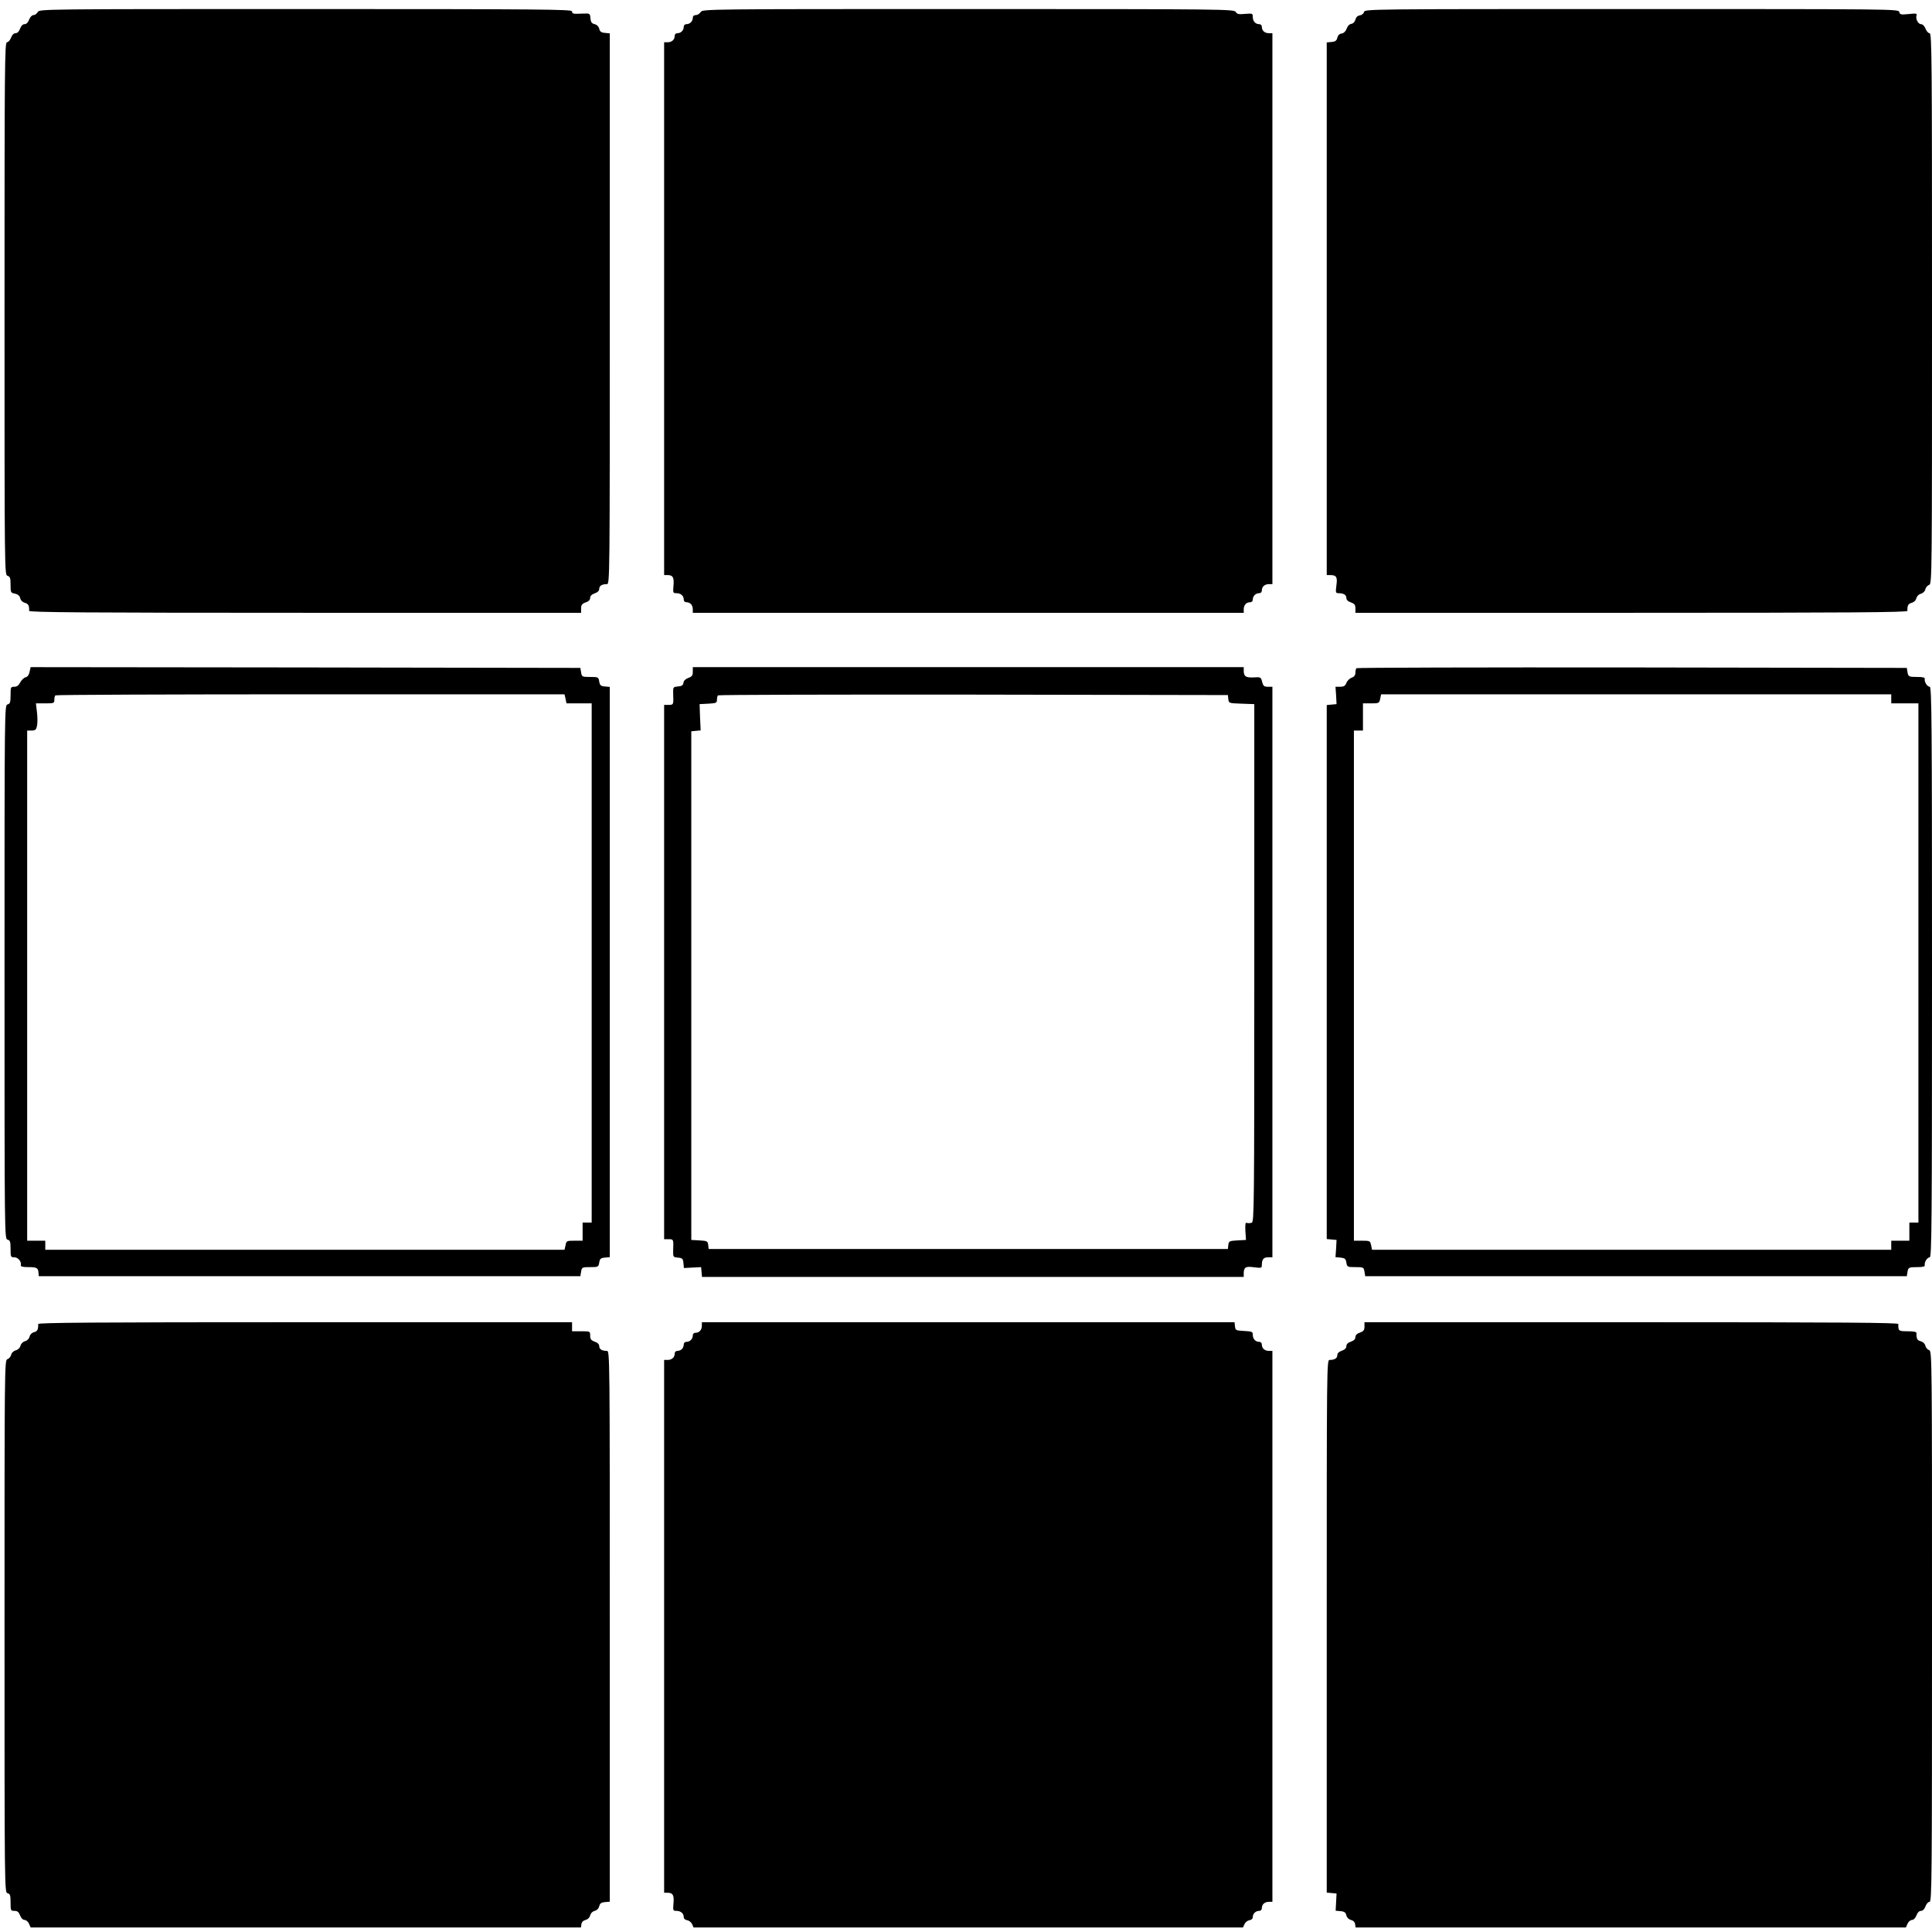
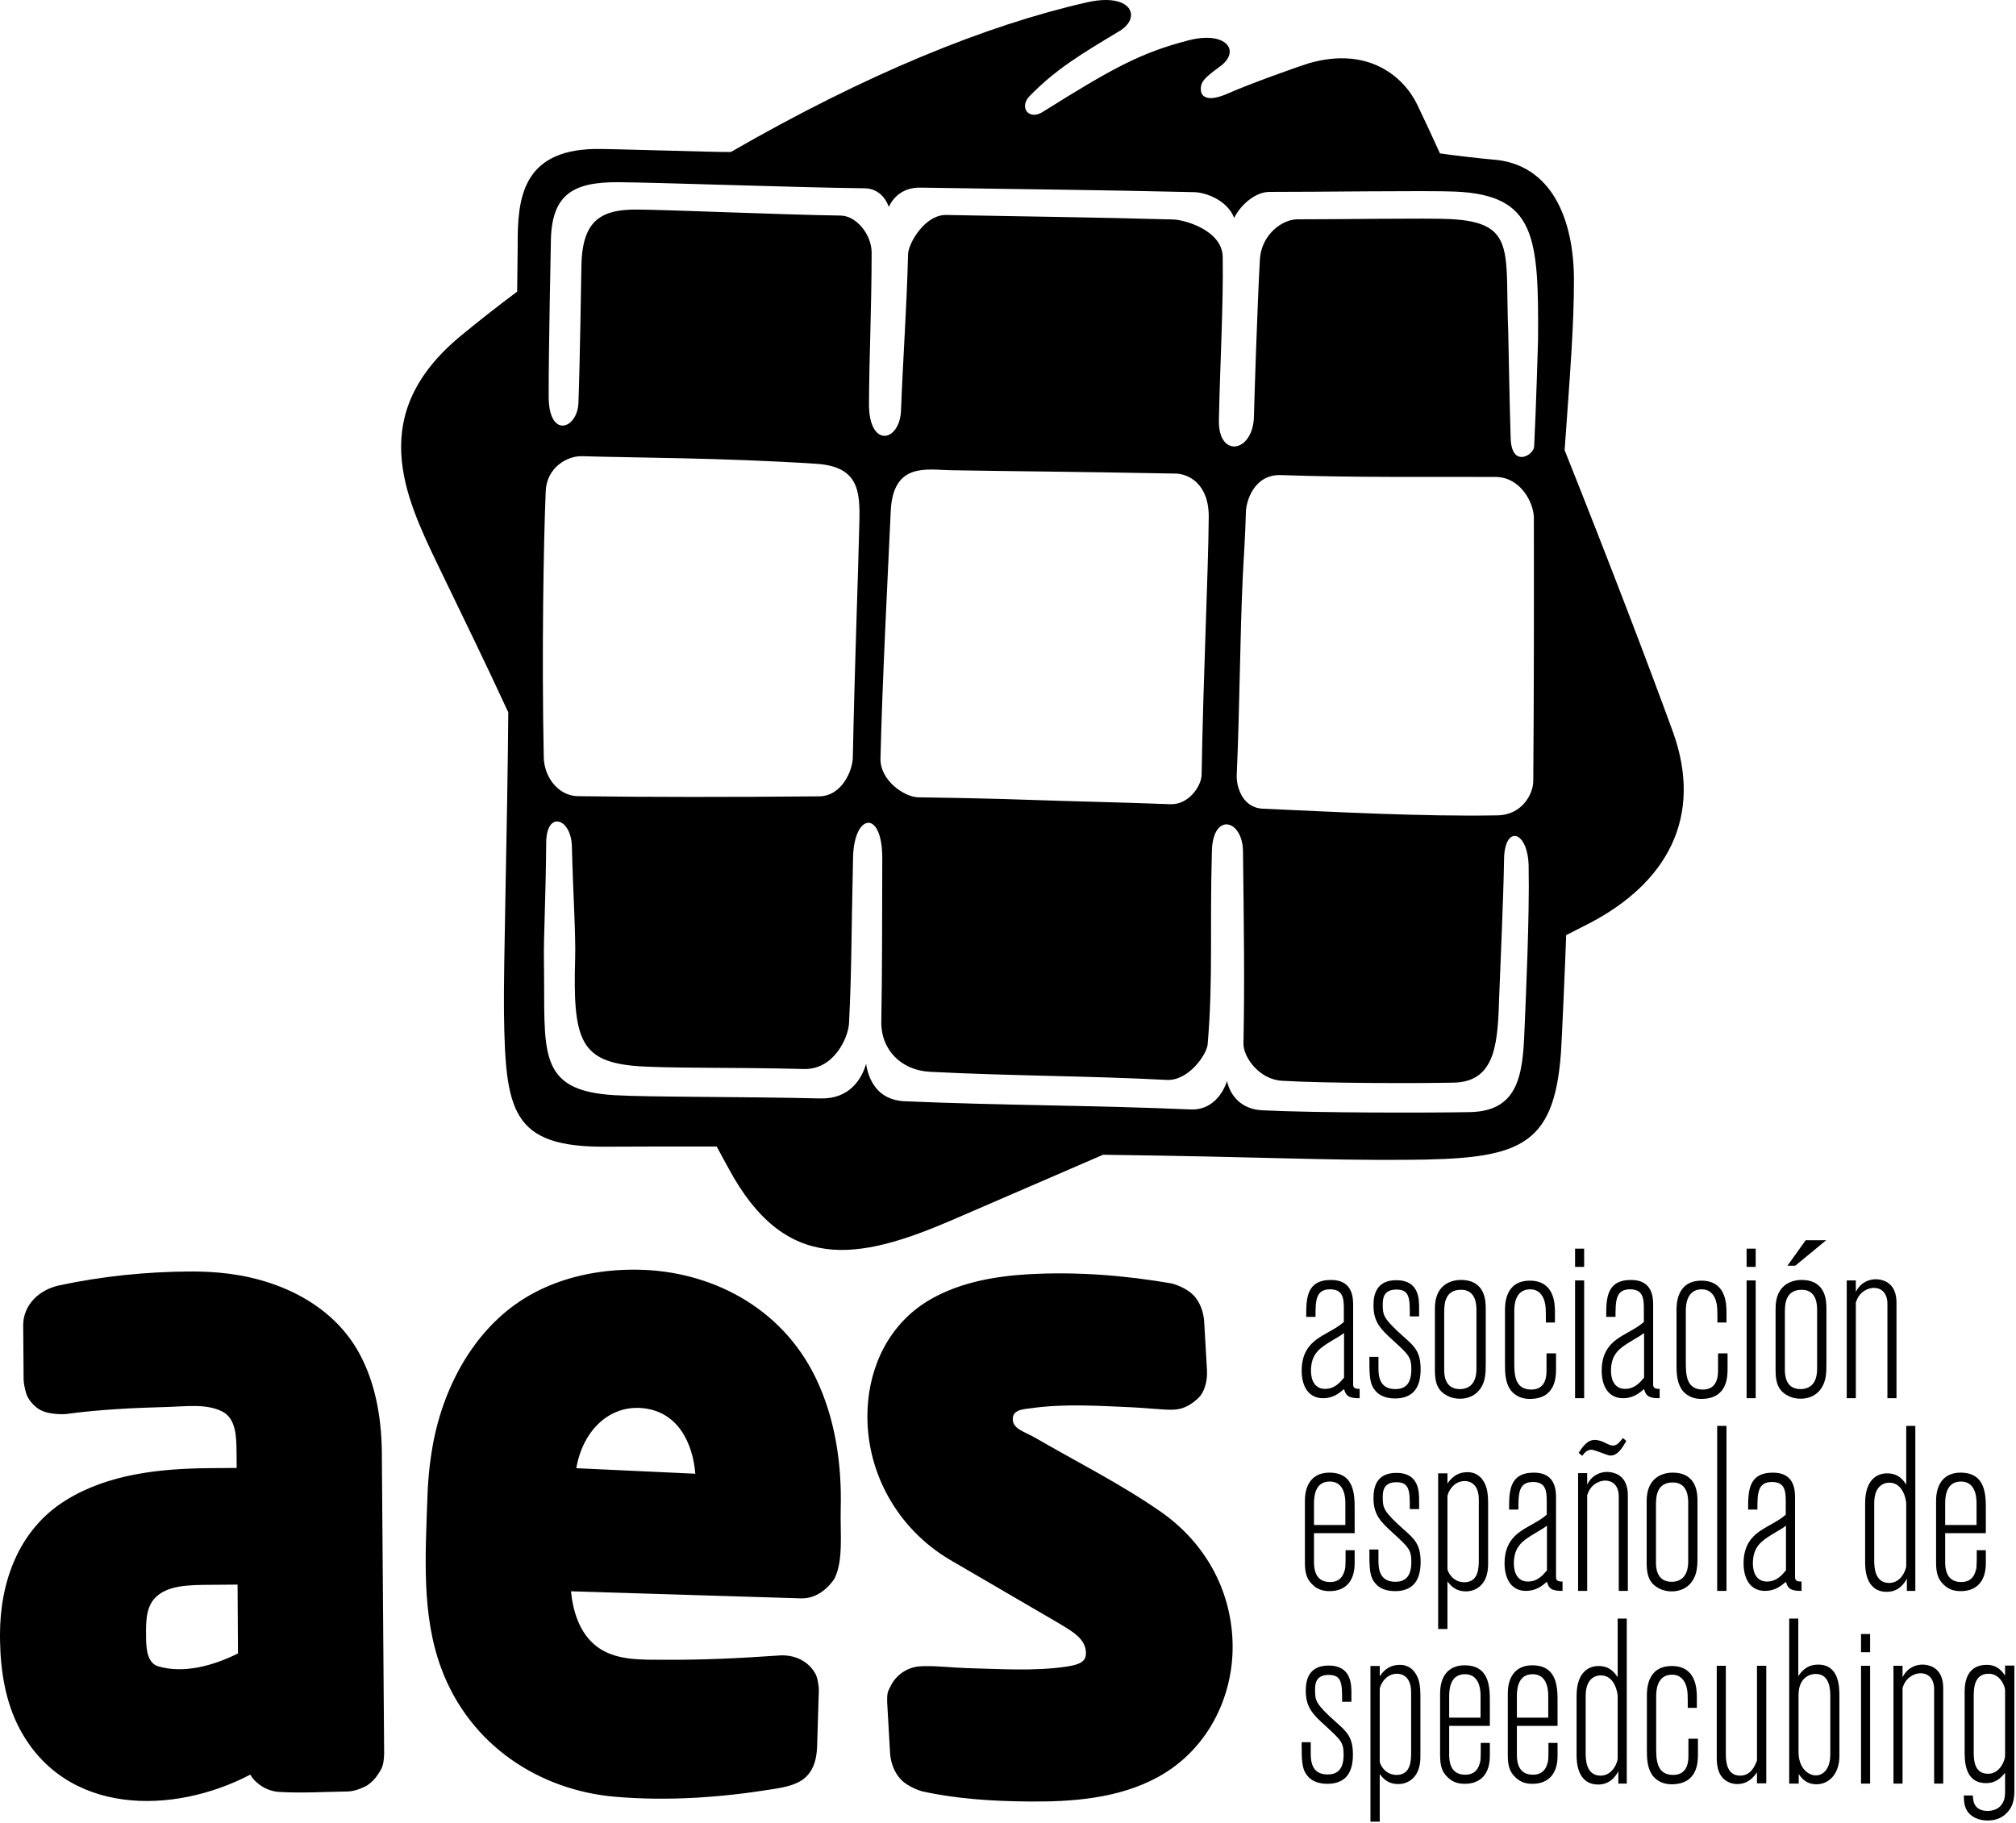
- <svg xmlns="http://www.w3.org/2000/svg" version="1.0" width="1280pt" height="1280pt" viewBox="0 0 1280 1280" preserveAspectRatio="xMidYMid meet">
-   <g transform="translate(0,1280) scale(0.1,-0.1)" fill="#000000" stroke="none">
-     <path d="M250 12720 c-6 -11 -19 -20 -28 -20 -10 0 -22 -12 -29 -30 -7 -19 -18 -30 -30 -30 -12 0 -23 -11 -30 -30 -7 -19 -18 -30 -30 -30 -12 0 -23 -11 -30 -30 -6 -16 -18 -30 -27 -30 -15 0 -16 -160 -16 -1764 0 -1756 0 -1765 20 -1771 17 -5 20 -15 20 -59 0 -51 1 -54 29 -59 19 -4 31 -14 35 -30 3 -15 16 -27 31 -31 23 -6 29 -18 28 -53 -1 -10 371 -13 1828 -13 l1829 0 0 29 c0 23 6 31 30 40 20 6 30 17 30 30 0 12 10 23 30 30 19 6 30 17 30 29 0 21 18 32 51 32 19 0 19 33 19 1824 l0 1825 -32 3 c-25 2 -34 9 -38 28 -4 15 -15 26 -30 30 -19 4 -26 13 -28 39 -3 32 -4 33 -50 31 -65 -3 -72 -2 -72 15 0 13 -203 15 -1765 15 -1754 0 -1764 0 -1775 -20z" />
-     <path d="M4642 12720 c-7 -11 -21 -20 -32 -20 -13 0 -20 -7 -20 -18 0 -23 -19 -42 -42 -42 -11 0 -18 -7 -18 -18 0 -23 -19 -42 -42 -42 -11 0 -18 -7 -18 -18 0 -25 -19 -42 -47 -42 l-23 0 0 -1765 0 -1765 23 0 c35 0 44 -16 39 -70 -4 -48 -3 -50 20 -50 28 0 48 -17 48 -42 0 -11 7 -18 18 -18 25 0 42 -19 42 -47 l0 -23 1825 0 1825 0 0 23 c0 28 17 47 42 47 11 0 18 7 18 18 0 23 19 42 42 42 11 0 18 7 18 18 0 25 19 42 47 42 l23 0 0 1825 0 1825 -23 0 c-28 0 -47 17 -47 42 0 11 -7 18 -18 18 -25 0 -42 20 -42 48 0 23 -2 24 -51 20 -42 -4 -53 -2 -62 13 -11 18 -67 19 -1772 19 -1749 0 -1760 0 -1773 -20z" />
-     <path d="M9037 12721 c-2 -11 -15 -21 -28 -23 -15 -2 -25 -12 -29 -28 -4 -15 -14 -26 -27 -28 -13 -2 -25 -14 -31 -32 -7 -18 -19 -30 -33 -32 -15 -2 -25 -12 -29 -28 -4 -19 -13 -26 -38 -28 l-32 -3 0 -1765 0 -1764 23 0 c41 0 49 -13 41 -68 -6 -48 -5 -52 14 -52 34 0 52 -11 52 -32 0 -12 11 -23 30 -29 24 -9 30 -17 30 -40 l0 -29 1829 0 c1457 0 1829 3 1828 13 -1 35 5 47 28 53 15 4 28 16 31 30 4 14 16 27 30 30 14 4 27 16 30 30 3 13 15 26 25 29 19 6 19 47 19 1831 0 1659 -1 1824 -16 1824 -9 0 -21 14 -27 30 -7 18 -19 30 -30 30 -19 0 -38 37 -29 59 4 12 -5 13 -52 8 -52 -5 -59 -4 -63 14 -5 19 -32 19 -1773 19 -1733 0 -1768 0 -1773 -19z" />
-     <path d="M196 8349 c-4 -20 -13 -33 -26 -36 -12 -3 -27 -18 -36 -34 -10 -20 -22 -29 -39 -29 -24 0 -25 -3 -25 -56 0 -47 -3 -57 -20 -61 -20 -5 -20 -14 -20 -1773 0 -1759 0 -1768 20 -1773 17 -4 20 -14 20 -61 0 -53 1 -56 25 -56 25 0 48 -28 43 -52 -2 -9 12 -13 49 -13 57 0 66 -5 68 -38 l2 -22 1794 0 1794 0 5 30 c5 29 7 30 60 30 53 0 55 1 60 30 4 25 10 31 38 33 l32 3 0 1889 0 1889 -32 3 c-28 2 -34 8 -38 33 -5 29 -7 30 -60 30 -53 0 -55 1 -60 30 l-5 30 -1821 3 -1821 2 -7 -31z m3551 -179 l6 -30 83 0 84 0 0 -1720 0 -1720 -30 0 -30 0 0 -60 0 -60 -54 0 c-51 0 -54 -1 -59 -30 l-7 -30 -1720 0 -1720 0 0 30 0 30 -60 0 -60 0 0 1690 0 1690 29 0 c25 0 31 5 36 31 4 16 4 57 0 90 l-7 59 61 0 c57 0 61 1 61 23 0 13 3 27 7 30 3 4 764 7 1690 7 l1683 0 7 -30z" />
-     <path d="M4590 8349 c0 -24 -6 -32 -29 -40 -19 -7 -31 -19 -33 -32 -2 -17 -11 -23 -36 -25 -33 -3 -33 -4 -32 -50 3 -71 2 -72 -30 -72 l-30 0 0 -1770 0 -1770 30 0 c32 0 33 -1 30 -72 -1 -46 -1 -47 32 -50 29 -3 33 -7 36 -36 l3 -33 57 3 57 3 3 -32 3 -33 1795 0 1794 0 0 23 c0 41 13 49 68 41 48 -6 52 -5 52 14 0 38 11 52 41 52 l29 0 0 1890 0 1890 -30 0 c-25 0 -31 5 -38 33 -8 31 -10 32 -57 29 -52 -2 -65 6 -65 46 l0 22 -1825 0 -1825 0 0 -31z m3548 -181 c3 -27 4 -27 88 -30 l84 -3 0 -1715 c0 -1628 -1 -1715 -17 -1721 -10 -3 -24 -4 -32 -1 -10 4 -12 -7 -10 -54 l4 -59 -57 -3 c-53 -3 -57 -5 -60 -30 l-3 -27 -1720 0 -1720 0 -3 27 c-3 25 -7 27 -58 30 l-54 3 0 1685 0 1685 31 3 31 3 -4 87 -3 87 58 3 c52 3 57 5 57 26 0 12 3 26 7 29 3 4 765 6 1692 5 l1686 -3 3 -27z" />
-     <path d="M8987 8373 c-4 -3 -7 -17 -7 -30 0 -16 -8 -27 -25 -33 -14 -5 -30 -21 -35 -35 -7 -19 -17 -25 -41 -25 l-31 0 4 -57 3 -58 -32 -3 -33 -3 0 -1769 0 -1769 33 -3 32 -3 -3 -57 -4 -57 34 -3 c28 -3 34 -8 38 -33 5 -29 7 -30 60 -30 53 0 55 -1 60 -30 l5 -30 1794 0 1794 0 4 24 c5 34 8 36 66 36 37 0 51 4 49 13 -4 20 17 52 33 52 13 0 15 237 15 1890 0 1653 -2 1890 -15 1890 -16 0 -37 32 -33 52 2 9 -12 13 -49 13 -58 0 -61 2 -66 36 l-4 24 -1820 3 c-1001 1 -1823 -1 -1826 -5z m3543 -203 l0 -30 90 0 90 0 0 -1720 0 -1720 -30 0 -30 0 0 -60 0 -60 -60 0 -60 0 0 -30 0 -30 -1720 0 -1720 0 -6 30 c-6 29 -9 30 -60 30 l-54 0 0 1690 0 1690 30 0 30 0 0 90 0 90 54 0 c51 0 54 1 60 30 l6 30 1690 0 1690 0 0 -30z" />
-     <path d="M253 4028 c1 -36 -5 -48 -27 -54 -14 -3 -27 -15 -30 -30 -4 -14 -16 -26 -30 -30 -14 -3 -27 -16 -30 -30 -4 -14 -16 -26 -31 -30 -15 -4 -28 -16 -31 -30 -3 -13 -15 -26 -25 -29 -19 -6 -19 -46 -19 -1770 0 -1754 0 -1763 20 -1768 17 -4 20 -14 20 -61 0 -54 1 -56 26 -56 19 0 28 -7 37 -30 7 -18 19 -30 29 -30 10 0 24 -11 30 -25 l11 -25 1823 0 1823 0 3 22 c2 14 12 24 28 28 15 4 26 15 30 30 4 15 15 26 30 30 15 4 26 15 30 30 4 19 13 26 38 28 l32 3 0 1825 c0 1791 0 1824 -19 1824 -33 0 -51 11 -51 32 0 12 -11 23 -30 29 -24 9 -30 17 -30 40 0 29 0 29 -60 29 l-60 0 0 30 0 30 -1769 0 c-1409 0 -1769 -3 -1768 -12z" />
-     <path d="M4650 4017 c0 -28 -17 -47 -42 -47 -11 0 -18 -7 -18 -18 0 -23 -19 -42 -42 -42 -11 0 -18 -7 -18 -18 0 -10 -5 -23 -12 -30 -7 -7 -20 -12 -30 -12 -11 0 -18 -7 -18 -18 0 -25 -19 -42 -47 -42 l-23 0 0 -1765 0 -1765 23 0 c35 0 44 -16 39 -70 -4 -48 -3 -50 20 -50 28 0 48 -17 48 -41 0 -11 9 -19 23 -21 12 -2 26 -13 32 -25 l10 -23 1820 0 1820 0 10 22 c6 13 20 24 33 26 13 2 22 10 22 21 0 22 19 41 42 41 11 0 18 7 18 18 0 25 19 42 47 42 l23 0 0 1825 0 1825 -23 0 c-28 0 -47 17 -47 42 0 11 -7 18 -18 18 -24 0 -42 19 -42 47 0 20 -5 22 -57 25 -55 3 -58 4 -61 31 l-3 27 -1765 0 -1764 0 0 -23z" />
-     <path d="M9040 4011 c0 -23 -6 -31 -30 -40 -20 -6 -30 -17 -30 -30 0 -12 -10 -23 -30 -30 -20 -6 -30 -17 -30 -30 0 -12 -10 -23 -30 -30 -19 -6 -30 -17 -30 -29 0 -21 -18 -32 -51 -32 -19 0 -19 -32 -19 -1764 l0 -1765 33 -3 32 -3 -3 -57 -3 -57 33 -3 c25 -2 34 -9 38 -28 4 -15 15 -26 30 -30 16 -4 26 -14 28 -28 l3 -22 1823 0 1823 0 11 25 c6 14 20 25 30 25 10 0 22 12 29 30 7 19 18 30 30 30 12 0 23 11 30 30 6 17 18 30 27 30 15 0 16 165 16 1824 0 1784 0 1825 -19 1831 -10 3 -22 16 -25 29 -3 14 -16 26 -31 30 -23 6 -29 18 -28 54 1 8 -17 12 -58 12 -61 0 -63 2 -62 48 1 9 -359 12 -1768 12 l-1769 0 0 -29z" />
+ <svg xmlns="http://www.w3.org/2000/svg" width="100%" height="100%" viewBox="0 0 1014 917" version="1.1" xml:space="preserve" style="fill-rule:evenodd;clip-rule:evenodd;stroke-linejoin:round;stroke-miterlimit:2;">
+   <g transform="matrix(5.74298,0,0,5.74298,-1374.02,-2103.32)">
+     <path d="M360.092,525.81L359.277,525.81L359.277,512.175L360.092,512.175L360.092,513.076C360.3,512.768 360.793,512.072 361.854,512.072C362.82,512.072 363.312,512.789 363.502,513.424C363.653,513.935 363.653,514.468 363.653,515.143L363.653,520.139C363.653,521.941 362.574,522.514 361.721,522.514C360.755,522.514 360.338,521.961 360.092,521.633L360.092,525.81ZM412.037,523.517C412.056,523.906 412.075,524.868 413.344,524.868C413.533,524.868 414.859,524.848 414.859,523.251L414.859,521.531C414.518,521.941 414.083,522.432 413.192,522.432C411.317,522.432 411.317,520.487 411.317,519.607L411.317,514.406C411.317,513.342 411.658,512.072 413.268,512.072C414.196,512.072 414.613,512.666 414.859,513.014L414.859,512.134L415.674,512.134L415.674,522.944C415.674,523.537 415.674,524.438 414.935,525.114C414.499,525.544 413.912,525.708 413.325,525.708C412.491,525.708 412.037,525.36 411.923,525.278C411.298,524.807 411.26,524.152 411.241,523.517L412.037,523.517ZM342.195,489.707L341.913,489.724C341.058,489.74 339.623,489.567 338.345,489.51C335.433,489.382 332.469,489.189 329.634,489.584C328.971,489.676 328.065,489.687 327.964,490.387C327.821,491.38 328.936,491.62 329.895,492.168C333.575,494.305 337.405,496.222 340.896,498.649C344.459,501.125 346.886,504.97 347.181,509.615C347.489,514.476 345.201,519.423 340.663,521.904C337.202,523.796 333.114,524.083 329.246,524.042C326.148,524.009 323.049,523.82 320.016,523.153C320.016,523.153 318.755,522.809 318.07,522.023C317.542,521.419 317.263,520.607 317.208,519.835L316.955,515.411C316.918,514.452 317.04,514.367 317.273,513.896C317.746,512.941 318.736,512.274 319.805,512.205L320.083,512.189C321.474,512.155 322.666,512.324 323.934,512.358C326.827,512.434 329.805,512.636 332.524,512.245C333.313,512.131 334.244,511.97 334.34,511.274C334.455,510.439 334.016,509.737 333.033,509.082C332.721,508.873 332.4,508.678 332.078,508.484L322.448,502.868C317.885,500.181 314.978,495.145 315.235,489.643C315.415,485.791 317.199,482.076 320.799,480.028C323.397,478.55 326.448,478.02 329.398,477.854C333.573,477.626 337.736,477.949 341.88,478.666C341.88,478.666 343.193,478.996 343.888,479.816C344.4,480.422 344.66,481.218 344.716,482.008L344.961,486.28C344.995,487.059 344.842,487.867 344.397,488.492C344.397,488.492 343.471,489.619 342.195,489.707ZM255.876,477.616C256.726,477.615 257.577,477.644 258.424,477.717C263.27,478.134 268.274,480.292 270.728,484.801C272.118,487.354 272.641,490.354 272.692,493.262L272.896,519.836C272.873,520.967 272.634,521.226 272.372,521.643C272.114,522.053 271.764,522.407 271.355,522.667C271.355,522.667 270.499,523.142 269.725,523.164C267.715,523.193 265.693,523.326 263.695,523.203C263.151,523.169 262.618,522.99 262.161,522.692L261.986,522.57C261.406,522.126 261.316,521.915 261.174,521.688C254.422,525.222 245.016,525.298 240.97,517.666C239.735,515.336 239.301,512.63 239.256,509.976L239.252,509.455C239.242,504.926 240.822,500.278 244.979,497.68C248.726,495.337 253.301,494.883 257.584,494.843L259.98,494.825L259.97,493.483C259.952,492.116 259.949,490.487 258.686,489.866C257.29,489.18 255.595,489.438 253.846,489.485C250.897,489.565 247.934,489.707 245.027,490.104C245.027,490.104 243.637,490.214 242.771,489.737C242.771,489.737 241.951,489.32 241.576,488.385C241.576,488.385 241.339,487.688 241.32,487.088L241.283,482.26C241.319,480.56 242.636,479.224 244.437,478.834C248.191,478.032 252.048,477.639 255.876,477.616ZM308.084,511.254C308.978,511.32 309.843,511.727 310.388,512.437C310.718,512.867 310.743,512.998 310.845,513.348C310.851,513.369 310.968,513.935 310.968,514.277L310.815,519.227C310.783,520.013 310.648,520.812 310.199,521.465C310.135,521.558 310.065,521.647 309.99,521.732C309.248,522.575 308.025,522.783 306.941,522.96C302.386,523.694 297.757,524.024 293.12,523.627C286.603,523.068 280.417,519.211 277.882,512.338C276.161,507.669 276.509,502.478 276.691,497.272C276.721,496.398 276.785,495.525 276.885,494.657C276.885,494.657 277.009,493.636 277.157,492.818C278.126,487.49 280.976,482.367 285.613,479.713C288.456,478.085 291.797,477.411 295.089,477.459C301.453,477.551 307.653,480.697 310.666,486.88C312.4,490.438 312.987,494.489 312.883,498.393C312.827,500.518 313.134,502.87 312.354,504.485C312.354,504.485 311.317,506.277 309.444,506.251L289.262,505.629C289.269,505.699 289.276,505.77 289.284,505.84C289.497,507.709 290.182,509.632 291.823,510.677C293.416,511.693 295.423,511.618 297.494,511.629C300.763,511.647 304.033,511.493 307.288,511.265L307.56,511.245C307.749,511.236 307.858,511.241 308.084,511.254ZM381.726,522.473L380.987,522.473L380.987,521.388C380.779,521.797 380.286,522.555 379.225,522.555C377.331,522.555 377.331,520.446 377.331,519.955L377.331,514.795C377.331,512.441 378.676,512.175 379.244,512.175C380.248,512.175 380.646,512.748 380.93,513.157L380.93,508.019L381.726,508.019L381.726,522.473ZM396.787,522.473L395.953,522.473L395.953,508.019L396.749,508.019L396.749,513.055C397.033,512.666 397.469,512.052 398.492,512.052C400.348,512.052 400.348,514.058 400.348,514.795L400.348,520.077C400.348,521.592 399.458,522.534 398.34,522.534C397.393,522.534 396.976,521.92 396.787,521.633L396.787,522.473ZM387.864,515.839L387.068,515.839C387.068,514.672 387.068,514.406 386.955,513.997C386.784,513.362 386.367,512.932 385.704,512.932C384.302,512.932 384.302,514.468 384.302,514.836L384.302,519.259C384.302,520.344 384.302,521.715 385.799,521.715C387.125,521.715 387.125,520.405 387.125,520.037L387.125,518.542L387.959,518.542L387.959,519.873C387.959,520.569 387.959,522.534 385.648,522.534C384.492,522.534 383.999,521.797 383.924,521.674C383.507,521.04 383.488,520.2 383.488,519.525L383.488,514.775C383.488,514.263 383.488,512.175 385.666,512.175C387.788,512.175 387.864,514.14 387.864,514.939L387.864,515.839ZM393.945,522.452L393.13,522.452L393.13,521.49C392.884,521.838 392.392,522.514 391.407,522.514C391.009,522.514 390.649,522.391 390.365,522.186C389.607,521.633 389.607,520.63 389.607,520.098L389.607,512.154L390.402,512.154L390.402,519.893C390.402,520.528 390.478,521.777 391.653,521.777C392.619,521.777 392.96,520.896 393.13,520.446L393.13,512.154L393.945,512.154L393.945,522.452ZM372.102,517.416L372.102,519.955C372.102,521.285 372.728,521.695 373.504,521.695C373.713,521.695 374.452,521.695 374.736,520.835C374.868,520.487 374.868,520.385 374.868,518.91L375.664,518.91L375.664,520.057C375.664,521.613 374.868,522.493 373.466,522.493C373.012,522.493 372.462,522.411 371.97,521.92C371.439,521.429 371.307,520.835 371.307,519.975L371.307,514.591C371.307,513.014 372.084,512.113 373.448,512.113C375.664,512.113 375.664,514.079 375.664,515.348L375.664,517.416L372.102,517.416ZM366.173,517.416L366.173,519.955C366.173,521.285 366.798,521.695 367.575,521.695C367.783,521.695 368.522,521.695 368.806,520.835C368.939,520.487 368.939,520.385 368.939,518.91L369.734,518.91L369.734,520.057C369.734,521.613 368.939,522.493 367.537,522.493C367.082,522.493 366.533,522.411 366.04,521.92C365.51,521.429 365.377,520.835 365.377,519.975L365.377,514.591C365.377,513.014 366.154,512.113 367.518,512.113C369.734,512.113 369.734,514.079 369.734,515.348L369.734,517.416L366.173,517.416ZM357.61,515.307L356.796,515.307C356.796,513.731 356.796,512.953 355.621,512.953C354.428,512.953 354.428,513.833 354.428,514.283C354.428,515.205 354.466,515.491 356.303,517.129C357.212,517.928 357.743,518.419 357.743,519.934C357.743,520.712 357.591,521.49 357.061,521.981C356.758,522.248 356.284,522.493 355.526,522.493C354.333,522.493 353.897,521.961 353.765,521.797C353.253,521.203 353.253,520.425 353.253,518.849L354.049,518.849L354.049,519.75C354.049,520.385 354.049,521.674 355.526,521.674C356.265,521.674 356.928,521.347 356.928,519.955C356.928,518.87 356.701,518.665 355.337,517.416C354.257,516.433 353.613,515.819 353.613,514.345C353.613,513.465 353.821,512.134 355.621,512.134C357.61,512.134 357.61,513.792 357.61,514.591L357.61,515.307ZM403.038,522.473L402.243,522.473L402.243,512.154L403.038,512.154L403.038,522.473ZM405.88,522.473L405.084,522.473L405.084,512.154L405.88,512.154L405.88,513.157C406.012,512.912 406.164,512.646 406.543,512.379C406.846,512.175 407.225,512.052 407.642,512.052C407.907,512.052 408.286,512.113 408.627,512.318C409.441,512.83 409.441,513.792 409.441,514.202L409.441,522.473L408.646,522.473L408.646,514.222C408.646,513.137 408.002,512.809 407.471,512.809C406.998,512.809 406.524,513.055 406.221,513.424C406.031,513.669 405.956,513.874 405.88,514.099L405.88,522.473ZM380.93,520.282C380.93,520.548 380.533,521.777 379.434,521.777C378.127,521.777 378.127,520.282 378.127,519.791L378.127,514.795C378.127,513.076 379.188,512.994 379.453,512.994C380.684,512.994 380.93,514.55 380.93,514.816L380.93,520.282ZM399.552,519.77C399.552,520.159 399.552,520.917 399.079,521.408C398.871,521.633 398.586,521.756 398.283,521.756C397.639,521.756 396.768,521.142 396.768,519.688L396.768,514.734C396.768,513.383 397.544,512.871 398.283,512.871C399.211,512.871 399.552,513.669 399.552,514.754L399.552,519.77ZM362.839,519.709C362.839,520.405 362.839,521.715 361.57,521.715C360.509,521.715 360.092,520.733 360.092,520.548L360.092,514.202C360.092,513.935 360.547,512.85 361.607,512.85C362.024,512.85 362.839,513.076 362.839,514.468L362.839,519.709ZM414.859,520.057C414.859,520.364 414.461,521.613 413.363,521.613C412.112,521.613 412.112,520.303 412.112,519.648L412.112,514.877C412.112,514.222 412.112,512.85 413.42,512.85C414.461,512.85 414.859,513.997 414.859,514.283L414.859,520.057ZM374.849,516.699L374.849,514.795C374.849,514.468 374.849,512.891 373.485,512.891C372.102,512.891 372.102,514.386 372.102,514.877L372.102,516.699L374.849,516.699ZM368.92,516.699L368.92,514.795C368.92,514.468 368.92,512.891 367.556,512.891C366.173,512.891 366.173,514.386 366.173,514.877L366.173,516.699L368.92,516.699ZM260.058,505.044L257.665,505.062C255.866,505.079 253.778,505.061 252.716,506.339C251.97,507.237 252.031,508.661 252.048,509.895C252.075,510.875 252.222,511.946 253.132,512.21C255.362,512.857 257.939,512.149 260.094,511.074L260.058,505.044ZM403.038,510.967L402.243,510.967L402.243,509.37L403.038,509.37L403.038,510.967ZM366.021,508.932L365.207,508.932L365.207,495.297L366.021,495.297L366.021,496.198C366.23,495.891 366.722,495.195 367.783,495.195C368.749,495.195 369.242,495.911 369.431,496.546C369.583,497.058 369.583,497.59 369.583,498.266L369.583,503.261C369.583,505.063 368.503,505.636 367.651,505.636C366.684,505.636 366.268,505.083 366.021,504.756L366.021,508.932ZM406.998,505.595L406.259,505.595L406.259,504.51C406.05,504.92 405.558,505.677 404.497,505.677C402.602,505.677 402.602,503.568 402.602,503.077L402.602,497.918C402.602,495.563 403.948,495.297 404.516,495.297C405.52,495.297 405.918,495.87 406.202,496.28L406.202,491.141L406.998,491.141L406.998,505.595ZM383.469,503.118C383.469,503.998 383.583,504.797 384.397,505.288C384.947,505.636 385.496,505.636 385.666,505.636C385.875,505.636 386.898,505.636 387.504,504.674C387.864,504.101 387.921,503.487 387.921,502.668L387.921,497.774C387.921,497.14 387.921,495.236 385.742,495.236C384.89,495.236 383.469,495.645 383.469,497.713L383.469,503.118ZM363.54,498.43L362.725,498.43C362.725,496.853 362.725,496.075 361.551,496.075C360.357,496.075 360.357,496.956 360.357,497.406C360.357,498.327 360.395,498.614 362.233,500.252C363.142,501.05 363.672,501.542 363.672,503.057C363.672,503.835 363.521,504.613 362.99,505.104C362.687,505.37 362.214,505.616 361.456,505.616C360.262,505.616 359.827,505.083 359.694,504.92C359.183,504.326 359.183,503.548 359.183,501.972L359.978,501.972L359.978,502.872C359.978,503.507 359.978,504.797 361.456,504.797C362.195,504.797 362.858,504.469 362.858,503.077C362.858,501.992 362.63,501.787 361.266,500.538C360.187,499.556 359.543,498.941 359.543,497.467C359.543,496.587 359.751,495.256 361.551,495.256C363.54,495.256 363.54,496.915 363.54,497.713L363.54,498.43ZM354.333,500.538L354.333,503.077C354.333,504.408 354.958,504.817 355.735,504.817C355.943,504.817 356.682,504.817 356.966,503.957C357.099,503.609 357.099,503.507 357.099,502.033L357.894,502.033L357.894,503.179C357.894,504.735 357.099,505.616 355.697,505.616C355.242,505.616 354.693,505.534 354.2,505.043C353.67,504.551 353.537,503.957 353.537,503.098L353.537,497.713C353.537,496.137 354.314,495.236 355.678,495.236C357.894,495.236 357.894,497.201 357.894,498.471L357.894,500.538L354.333,500.538ZM409.612,500.538L409.612,503.077C409.612,504.408 410.237,504.817 411.014,504.817C411.222,504.817 411.961,504.817 412.245,503.957C412.378,503.609 412.378,503.507 412.378,502.033L413.173,502.033L413.173,503.179C413.173,504.735 412.378,505.616 410.976,505.616C410.521,505.616 409.972,505.534 409.479,505.043C408.949,504.551 408.816,503.957 408.816,503.098L408.816,497.713C408.816,496.137 409.593,495.236 410.957,495.236C413.173,495.236 413.173,497.201 413.173,498.471L413.173,500.538L409.612,500.538ZM372.235,498.471C372.235,497.099 372.235,496.055 373.504,496.055C374.622,496.055 374.717,496.812 374.717,497.734L374.717,498.921C374.224,499.33 374.092,499.392 373.125,499.945C372.14,500.497 371.023,501.214 371.023,503.179C371.023,504.449 371.553,505.595 372.898,505.595C373.789,505.595 374.319,505.145 374.736,504.797C374.906,505.472 375.266,505.595 376.1,505.595L376.1,504.776C375.816,504.776 375.531,504.756 375.531,504.408L375.531,497.488C375.531,496.853 375.531,495.236 373.599,495.236C371.42,495.236 371.42,496.894 371.42,498.471L372.235,498.471ZM393.168,498.471C393.168,497.099 393.168,496.055 394.438,496.055C395.555,496.055 395.65,496.812 395.65,497.734L395.65,498.921C395.157,499.33 395.025,499.392 394.059,499.945C393.074,500.497 391.956,501.214 391.956,503.179C391.956,504.449 392.486,505.595 393.831,505.595C394.722,505.595 395.252,505.145 395.669,504.797C395.839,505.472 396.199,505.595 397.033,505.595L397.033,504.776C396.749,504.776 396.465,504.756 396.465,504.408L396.465,497.488C396.465,496.853 396.465,495.236 394.532,495.236C392.354,495.236 392.354,496.894 392.354,498.471L393.168,498.471ZM390.459,505.595L389.645,505.595L389.645,491.141L390.459,491.141L390.459,505.595ZM378.259,505.595L377.464,505.595L377.464,495.277L378.259,495.277L378.259,496.28C378.392,496.034 378.543,495.768 378.922,495.502C379.225,495.297 379.604,495.174 380.021,495.174C380.286,495.174 380.665,495.236 381.006,495.441C381.821,495.952 381.821,496.915 381.821,497.324L381.821,505.595L381.025,505.595L381.025,497.345C381.025,496.259 380.381,495.932 379.851,495.932C379.377,495.932 378.903,496.178 378.6,496.546C378.411,496.792 378.335,496.996 378.259,497.222L378.259,505.595ZM406.202,503.405C406.202,503.671 405.804,504.899 404.705,504.899C403.398,504.899 403.398,503.405 403.398,502.913L403.398,497.918C403.398,496.198 404.459,496.116 404.724,496.116C405.956,496.116 406.202,497.672 406.202,497.938L406.202,503.405ZM368.768,502.831C368.768,503.527 368.768,504.838 367.499,504.838C366.438,504.838 366.021,503.855 366.021,503.671L366.021,497.324C366.021,497.058 366.476,495.973 367.537,495.973C367.954,495.973 368.768,496.198 368.768,497.59L368.768,502.831ZM387.106,503.016C387.106,504.367 386.424,504.797 385.648,504.797C384.284,504.797 384.284,503.446 384.284,503.098L384.284,498.123C384.284,497.447 384.284,496.096 385.761,496.096C387.106,496.096 387.106,497.488 387.106,497.877L387.106,503.016ZM374.736,503.794C374.357,504.244 373.902,504.776 373.069,504.776C372.178,504.776 371.837,504.019 371.837,503.2C371.837,501.685 372.633,501.194 373.599,500.6C374.357,500.149 374.433,500.108 374.736,499.883L374.736,503.794ZM395.669,503.794C395.29,504.244 394.835,504.776 394.002,504.776C393.111,504.776 392.771,504.019 392.771,503.2C392.771,501.685 393.566,501.194 394.532,500.6C395.29,500.149 395.366,500.108 395.669,499.883L395.669,503.794ZM412.359,499.822L412.359,497.918C412.359,497.59 412.359,496.014 410.995,496.014C409.612,496.014 409.612,497.508 409.612,498L409.612,499.822L412.359,499.822ZM357.08,499.822L357.08,497.918C357.08,497.59 357.08,496.014 355.716,496.014C354.333,496.014 354.333,497.508 354.333,498L354.333,499.822L357.08,499.822ZM295.195,489.565C292.547,489.477 290.296,491.557 289.724,494.847L300.149,495.331C299.941,492.738 298.668,489.763 295.308,489.57C295.27,489.568 295.232,489.566 295.195,489.565ZM381.385,492.206C381.025,492.656 380.855,492.861 380.514,492.861C380.343,492.861 380.267,492.84 379.68,492.554C379.434,492.451 379.169,492.37 378.922,492.37C378.24,492.37 377.824,493.025 377.52,493.496C377.596,493.577 377.729,493.7 377.824,493.762C378.013,493.516 378.24,493.229 378.638,493.229C378.922,493.229 380.04,493.741 380.286,493.741C380.893,493.741 381.234,493.229 381.688,492.472C381.612,492.39 381.48,492.288 381.385,492.206ZM375.437,482.084L374.641,482.084C374.641,480.917 374.641,480.651 374.527,480.242C374.357,479.607 373.94,479.177 373.277,479.177C371.875,479.177 371.875,480.713 371.875,481.081L371.875,485.503C371.875,486.589 371.875,487.96 373.372,487.96C374.698,487.96 374.698,486.65 374.698,486.281L374.698,484.787L375.531,484.787L375.531,486.118C375.531,486.814 375.531,488.779 373.22,488.779C372.065,488.779 371.572,488.042 371.496,487.919C371.08,487.285 371.061,486.445 371.061,485.77L371.061,481.02C371.061,480.508 371.061,478.42 373.239,478.42C375.361,478.42 375.437,480.385 375.437,481.184L375.437,482.084ZM390.459,482.084L389.664,482.084C389.664,480.917 389.664,480.651 389.55,480.242C389.38,479.607 388.963,479.177 388.3,479.177C386.898,479.177 386.898,480.713 386.898,481.081L386.898,485.503C386.898,486.589 386.898,487.96 388.394,487.96C389.72,487.96 389.72,486.65 389.72,486.281L389.72,484.787L390.554,484.787L390.554,486.118C390.554,486.814 390.554,488.779 388.243,488.779C387.087,488.779 386.595,488.042 386.519,487.919C386.102,487.285 386.083,486.445 386.083,485.77L386.083,481.02C386.083,480.508 386.083,478.42 388.262,478.42C390.384,478.42 390.459,480.385 390.459,481.184L390.459,482.084ZM394.76,486.24C394.76,487.121 394.873,487.919 395.688,488.411C396.237,488.759 396.787,488.759 396.957,488.759C397.166,488.759 398.189,488.759 398.795,487.796C399.155,487.223 399.211,486.609 399.211,485.79L399.211,480.897C399.211,480.262 399.211,478.358 397.033,478.358C396.18,478.358 394.76,478.768 394.76,480.836L394.76,486.24ZM364.923,486.24C364.923,487.121 365.036,487.919 365.851,488.411C366.4,488.759 366.95,488.759 367.12,488.759C367.329,488.759 368.352,488.759 368.958,487.796C369.318,487.223 369.375,486.609 369.375,485.79L369.375,480.897C369.375,480.262 369.375,478.358 367.196,478.358C366.343,478.358 364.923,478.768 364.923,480.836L364.923,486.24ZM363.54,481.552L362.725,481.552C362.725,479.976 362.725,479.198 361.551,479.198C360.357,479.198 360.357,480.078 360.357,480.528C360.357,481.45 360.395,481.736 362.233,483.374C363.142,484.173 363.672,484.664 363.672,486.179C363.672,486.957 363.521,487.735 362.99,488.226C362.687,488.493 362.214,488.738 361.456,488.738C360.262,488.738 359.827,488.206 359.694,488.042C359.183,487.448 359.183,486.67 359.183,485.094L359.978,485.094L359.978,485.995C359.978,486.629 359.978,487.919 361.456,487.919C362.195,487.919 362.858,487.592 362.858,486.2C362.858,485.114 362.63,484.91 361.266,483.661C360.187,482.678 359.543,482.064 359.543,480.59C359.543,479.709 359.751,478.379 361.551,478.379C363.54,478.379 363.54,480.037 363.54,480.836L363.54,481.552ZM354.466,481.593C354.466,480.221 354.466,479.177 355.735,479.177C356.852,479.177 356.947,479.935 356.947,480.856L356.947,482.043C356.455,482.453 356.322,482.514 355.356,483.067C354.371,483.62 353.253,484.336 353.253,486.302C353.253,487.571 353.784,488.718 355.129,488.718C356.019,488.718 356.549,488.267 356.966,487.919C357.137,488.595 357.497,488.718 358.33,488.718L358.33,487.899C358.046,487.899 357.762,487.878 357.762,487.53L357.762,480.61C357.762,479.976 357.762,478.358 355.829,478.358C353.651,478.358 353.651,480.017 353.651,481.593L354.466,481.593ZM380.741,481.593C380.741,480.221 380.741,479.177 382.01,479.177C383.128,479.177 383.223,479.935 383.223,480.856L383.223,482.043C382.73,482.453 382.598,482.514 381.631,483.067C380.646,483.62 379.529,484.336 379.529,486.302C379.529,487.571 380.059,488.718 381.404,488.718C382.294,488.718 382.825,488.267 383.242,487.919C383.412,488.595 383.772,488.718 384.606,488.718L384.606,487.899C384.321,487.899 384.037,487.878 384.037,487.53L384.037,480.61C384.037,479.976 384.037,478.358 382.105,478.358C379.926,478.358 379.926,480.017 379.926,481.593L380.741,481.593ZM401.788,488.718L400.992,488.718L400.992,478.399L401.788,478.399L401.788,479.402C401.921,479.157 402.072,478.891 402.451,478.624C402.754,478.42 403.133,478.297 403.55,478.297C403.815,478.297 404.194,478.358 404.535,478.563C405.349,479.075 405.349,480.037 405.349,480.447L405.349,488.718L404.554,488.718L404.554,480.467C404.554,479.382 403.91,479.054 403.379,479.054C402.906,479.054 402.432,479.3 402.129,479.669C401.939,479.914 401.864,480.119 401.788,480.344L401.788,488.718ZM393.017,488.718L392.221,488.718L392.221,478.399L393.017,478.399L393.017,488.718ZM377.994,488.718L377.198,488.718L377.198,478.399L377.994,478.399L377.994,488.718ZM398.397,486.138C398.397,487.489 397.715,487.919 396.938,487.919C395.574,487.919 395.574,486.568 395.574,486.22L395.574,481.245C395.574,480.569 395.574,479.218 397.052,479.218C398.397,479.218 398.397,480.61 398.397,480.999L398.397,486.138ZM368.56,486.138C368.56,487.489 367.878,487.919 367.101,487.919C365.737,487.919 365.737,486.568 365.737,486.22L365.737,481.245C365.737,480.569 365.737,479.218 367.215,479.218C368.56,479.218 368.56,480.61 368.56,480.999L368.56,486.138ZM356.966,486.916C356.587,487.367 356.133,487.899 355.299,487.899C354.409,487.899 354.068,487.141 354.068,486.322C354.068,484.807 354.863,484.316 355.829,483.722C356.587,483.272 356.663,483.231 356.966,483.006L356.966,486.916ZM383.242,486.916C382.863,487.367 382.408,487.899 381.575,487.899C380.684,487.899 380.343,487.141 380.343,486.322C380.343,484.807 381.139,484.316 382.105,483.722C382.863,483.272 382.939,483.231 383.242,483.006L383.242,486.916ZM393.017,477.212L392.221,477.212L392.221,475.615L393.017,475.615L393.017,477.212ZM377.994,477.212L377.198,477.212L377.198,475.615L377.994,475.615L377.994,477.212ZM396.484,477.109L395.802,477.109L397.393,474.878L399.193,474.878L396.484,477.109ZM303.26,379.557C315.112,372.723 325.622,368.454 334.439,366.449C338.356,365.559 339.284,367.765 337.293,368.964C333.864,371.029 331.763,372.28 329.445,374.638C328.451,375.648 329.37,376.799 330.547,376.062C336.579,372.287 339.116,370.858 343.384,369.765C346.613,368.939 347.99,370.693 346.084,372.079C344.758,373.042 344.364,373.424 344.427,374.158C344.479,374.762 345.1,375.188 346.814,374.422C348.701,373.578 353.306,371.947 353.893,371.779C359.209,370.257 362.25,373.069 363.375,375.408C363.999,376.707 364.665,378.139 365.363,379.677C366.085,379.798 369.259,380.166 369.967,380.216C375.197,380.581 377.096,385.531 377.1,390.763C377.103,394.68 376.77,398.872 376.283,405.674C380.055,415.117 383.549,424.254 385.745,430.284C388.513,437.889 385.14,443.625 378.474,447.106C377.642,447.54 377.234,447.73 376.419,448.152C376.367,449.855 376.037,457.392 375.967,458.385C375.364,466.883 372.198,467.774 362.347,467.836C354.779,467.883 350.289,467.58 335.861,467.391C330.316,469.786 325.551,471.858 322.587,473.133C314.389,476.657 308.028,477.818 303.06,468.583C302.615,467.754 302.46,467.503 302.02,466.67C299.029,466.663 294.112,466.676 292.282,466.686C284.047,466.733 283.514,463.549 283.391,455.01C283.334,451.06 283.69,438.69 283.768,428.636C281.48,423.684 279.686,420.067 277.591,415.708C274.692,409.675 271.302,402.522 279.605,395.662C281.159,394.379 282.811,393.084 284.544,391.788C284.55,391.252 284.593,387.688 284.593,387.688C284.567,383.655 284.985,379.42 291.327,379.292C292.639,379.266 301.621,379.572 303.26,379.557ZM315.105,459.424C314.716,460.793 313.622,462.516 311.132,462.459C303.87,462.29 296.13,462.352 293.062,462.173C286.13,461.767 287.019,458.272 286.891,450.485C286.854,448.203 287.049,445.146 287.089,440.062C287.111,437.178 289.279,437.919 289.338,440.37C289.438,444.509 289.686,448.042 289.623,450.229C289.423,457.148 290.042,459.14 294.696,459.596C297.228,459.844 303.637,459.715 309.644,459.882C312.319,459.956 313.548,457.097 313.61,455.879C313.845,451.236 313.804,448.381 313.965,441.319C314.053,437.472 316.534,437.117 316.522,441.426C316.505,447.759 316.518,450.816 316.438,455.716C316.397,458.224 318.2,459.996 320.704,460.125C327.675,460.486 334.619,460.477 341.434,460.836C343.352,460.937 344.948,458.599 345.022,457.707C345.503,451.949 345.196,447.936 345.391,440.777C345.484,437.353 348.083,438.013 348.115,440.811C348.194,447.69 348.263,452.043 348.157,457.659C348.135,458.813 349.511,460.792 351.525,460.911C355.482,461.144 363.744,461.138 366.58,461.074C370.397,460.987 370.424,457.325 370.563,453.27C370.62,451.606 370.922,445.139 370.98,441.485C371.029,438.449 373.07,438.985 373.132,442.106C373.221,446.545 372.871,453.899 372.804,455.614C372.641,459.791 372.613,463.564 367.999,463.656C364.57,463.723 354.582,463.735 349.798,463.497C347.837,463.4 346.965,462.069 346.713,460.933C346.376,462.007 345.392,463.507 343.536,463.424C335.297,463.059 326.902,463.072 318.475,462.705C316.089,462.6 315.315,460.801 315.105,459.424ZM373.589,411.588C373.587,410.356 372.48,408.031 370.227,408.019C364.828,407.991 357.856,408.087 351.45,407.857C349.063,407.771 348.392,410.168 348.369,411.086C348.311,413.338 348.179,414.987 348.093,416.815C347.848,422 347.835,428.01 347.566,434.148C347.525,435.082 348.019,436.996 349.848,437.078C355.865,437.349 363.93,437.784 370.401,437.662C372.629,437.62 373.529,435.713 373.537,434.678C373.598,427.153 373.602,418.566 373.589,411.588ZM342.232,407.725C343.28,407.746 345.142,408.559 345.115,411.55C345.069,416.606 344.646,425.058 344.49,434.12C344.474,435.053 343.391,436.747 341.756,436.685C336.995,436.507 333.422,436.447 329.376,436.303C326.617,436.205 323.28,436.133 319.66,436.082C318.52,436.065 316.321,434.647 316.366,432.68C316.516,426.029 317.041,415.976 317.263,411.021C317.456,406.719 320.43,407.392 322.478,407.43C327.002,407.514 333.861,407.561 342.232,407.725ZM290.237,406.202C288.948,406.161 287.136,407.171 287.047,409.263C286.859,413.688 286.691,423.64 286.876,432.569C286.912,434.336 288.162,435.957 289.865,435.982C295.683,436.067 303.454,436.069 311.001,435.996C312.995,435.977 313.92,433.722 313.943,432.604C314.116,424.09 314.408,416.76 314.518,411.898C314.579,409.222 314.422,407.106 310.738,406.866C302.633,406.336 294.448,406.335 290.237,406.202ZM318.164,402.195C318.059,404.967 315.34,405.547 315.359,401.606C315.378,397.53 315.581,393.364 315.591,388.381C315.594,386.768 314.235,385.142 312.885,385.124C308.154,385.061 298.129,384.629 295.096,384.598C291.751,384.564 290.182,385.643 290.168,389.773C290.168,389.773 290.047,397.842 289.913,401.517C289.829,403.831 287.32,404.714 287.306,400.997C287.292,397.21 287.496,387.537 287.496,387.537C287.508,383.282 289.402,382.17 293.447,382.203C297.113,382.232 309.233,382.672 314.953,382.734C316.033,382.746 316.756,383.424 317.095,384.363C317.494,383.507 318.342,382.651 319.877,382.676C328.578,382.818 335.48,382.874 343.844,383.073C344.824,383.096 346.725,383.746 347.343,385.332C347.803,384.352 349.083,383.047 350.46,383.05C354.414,383.06 364.265,382.918 366.687,383.023C373.731,383.329 374.022,386.926 373.955,396.038C373.955,396.038 373.786,402.026 373.614,405.356C373.575,406.127 371.638,407.254 371.557,404.625C371.453,401.248 371.347,395.353 371.347,395.353C371.051,388.239 372.09,385.732 366.264,385.432C364.26,385.328 356.179,385.462 352.908,385.452C351.485,385.447 349.718,386.86 349.597,388.951C349.377,392.758 349.094,401.703 349.074,402.696C349.008,405.922 345.939,406.398 346.004,403.062C346.101,398.144 346.402,393.069 346.339,388.753C346.305,386.416 343.006,385.496 342.026,385.469C335.108,385.272 329.331,385.213 322.134,385.071C320.239,385.034 318.803,387.577 318.781,388.506C318.676,392.955 318.33,397.767 318.164,402.195Z" />
  </g>
</svg>
